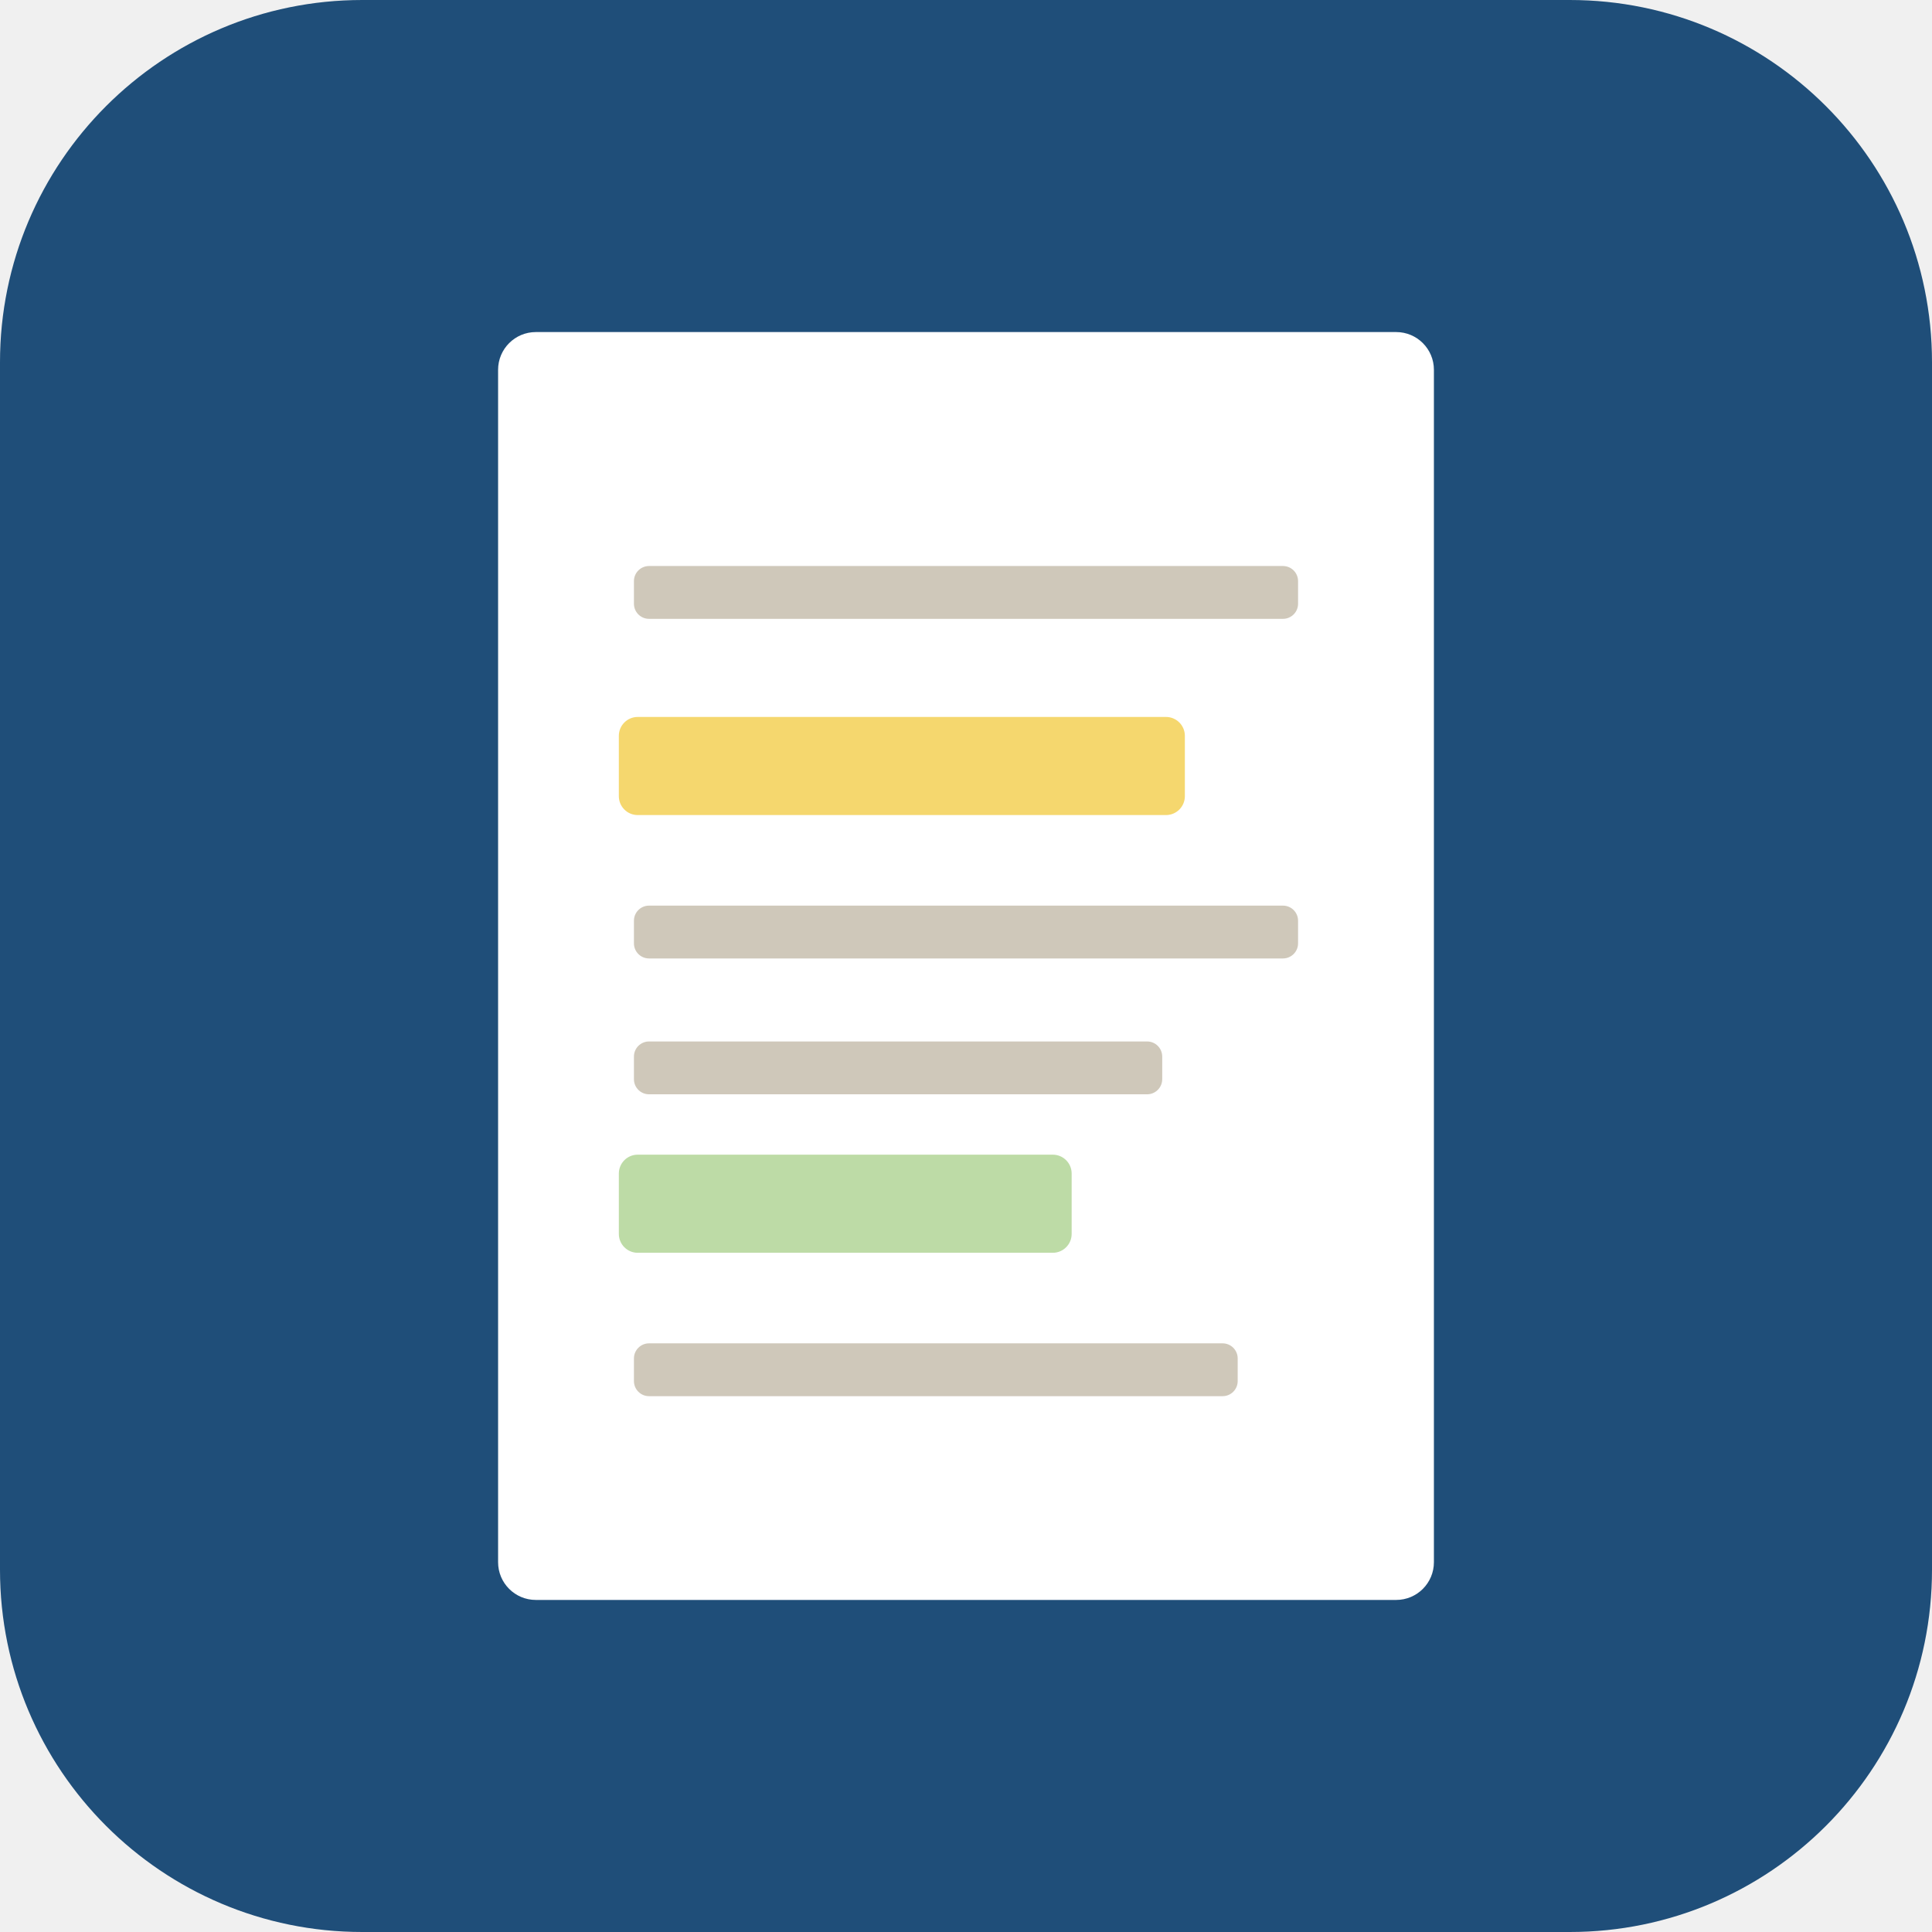
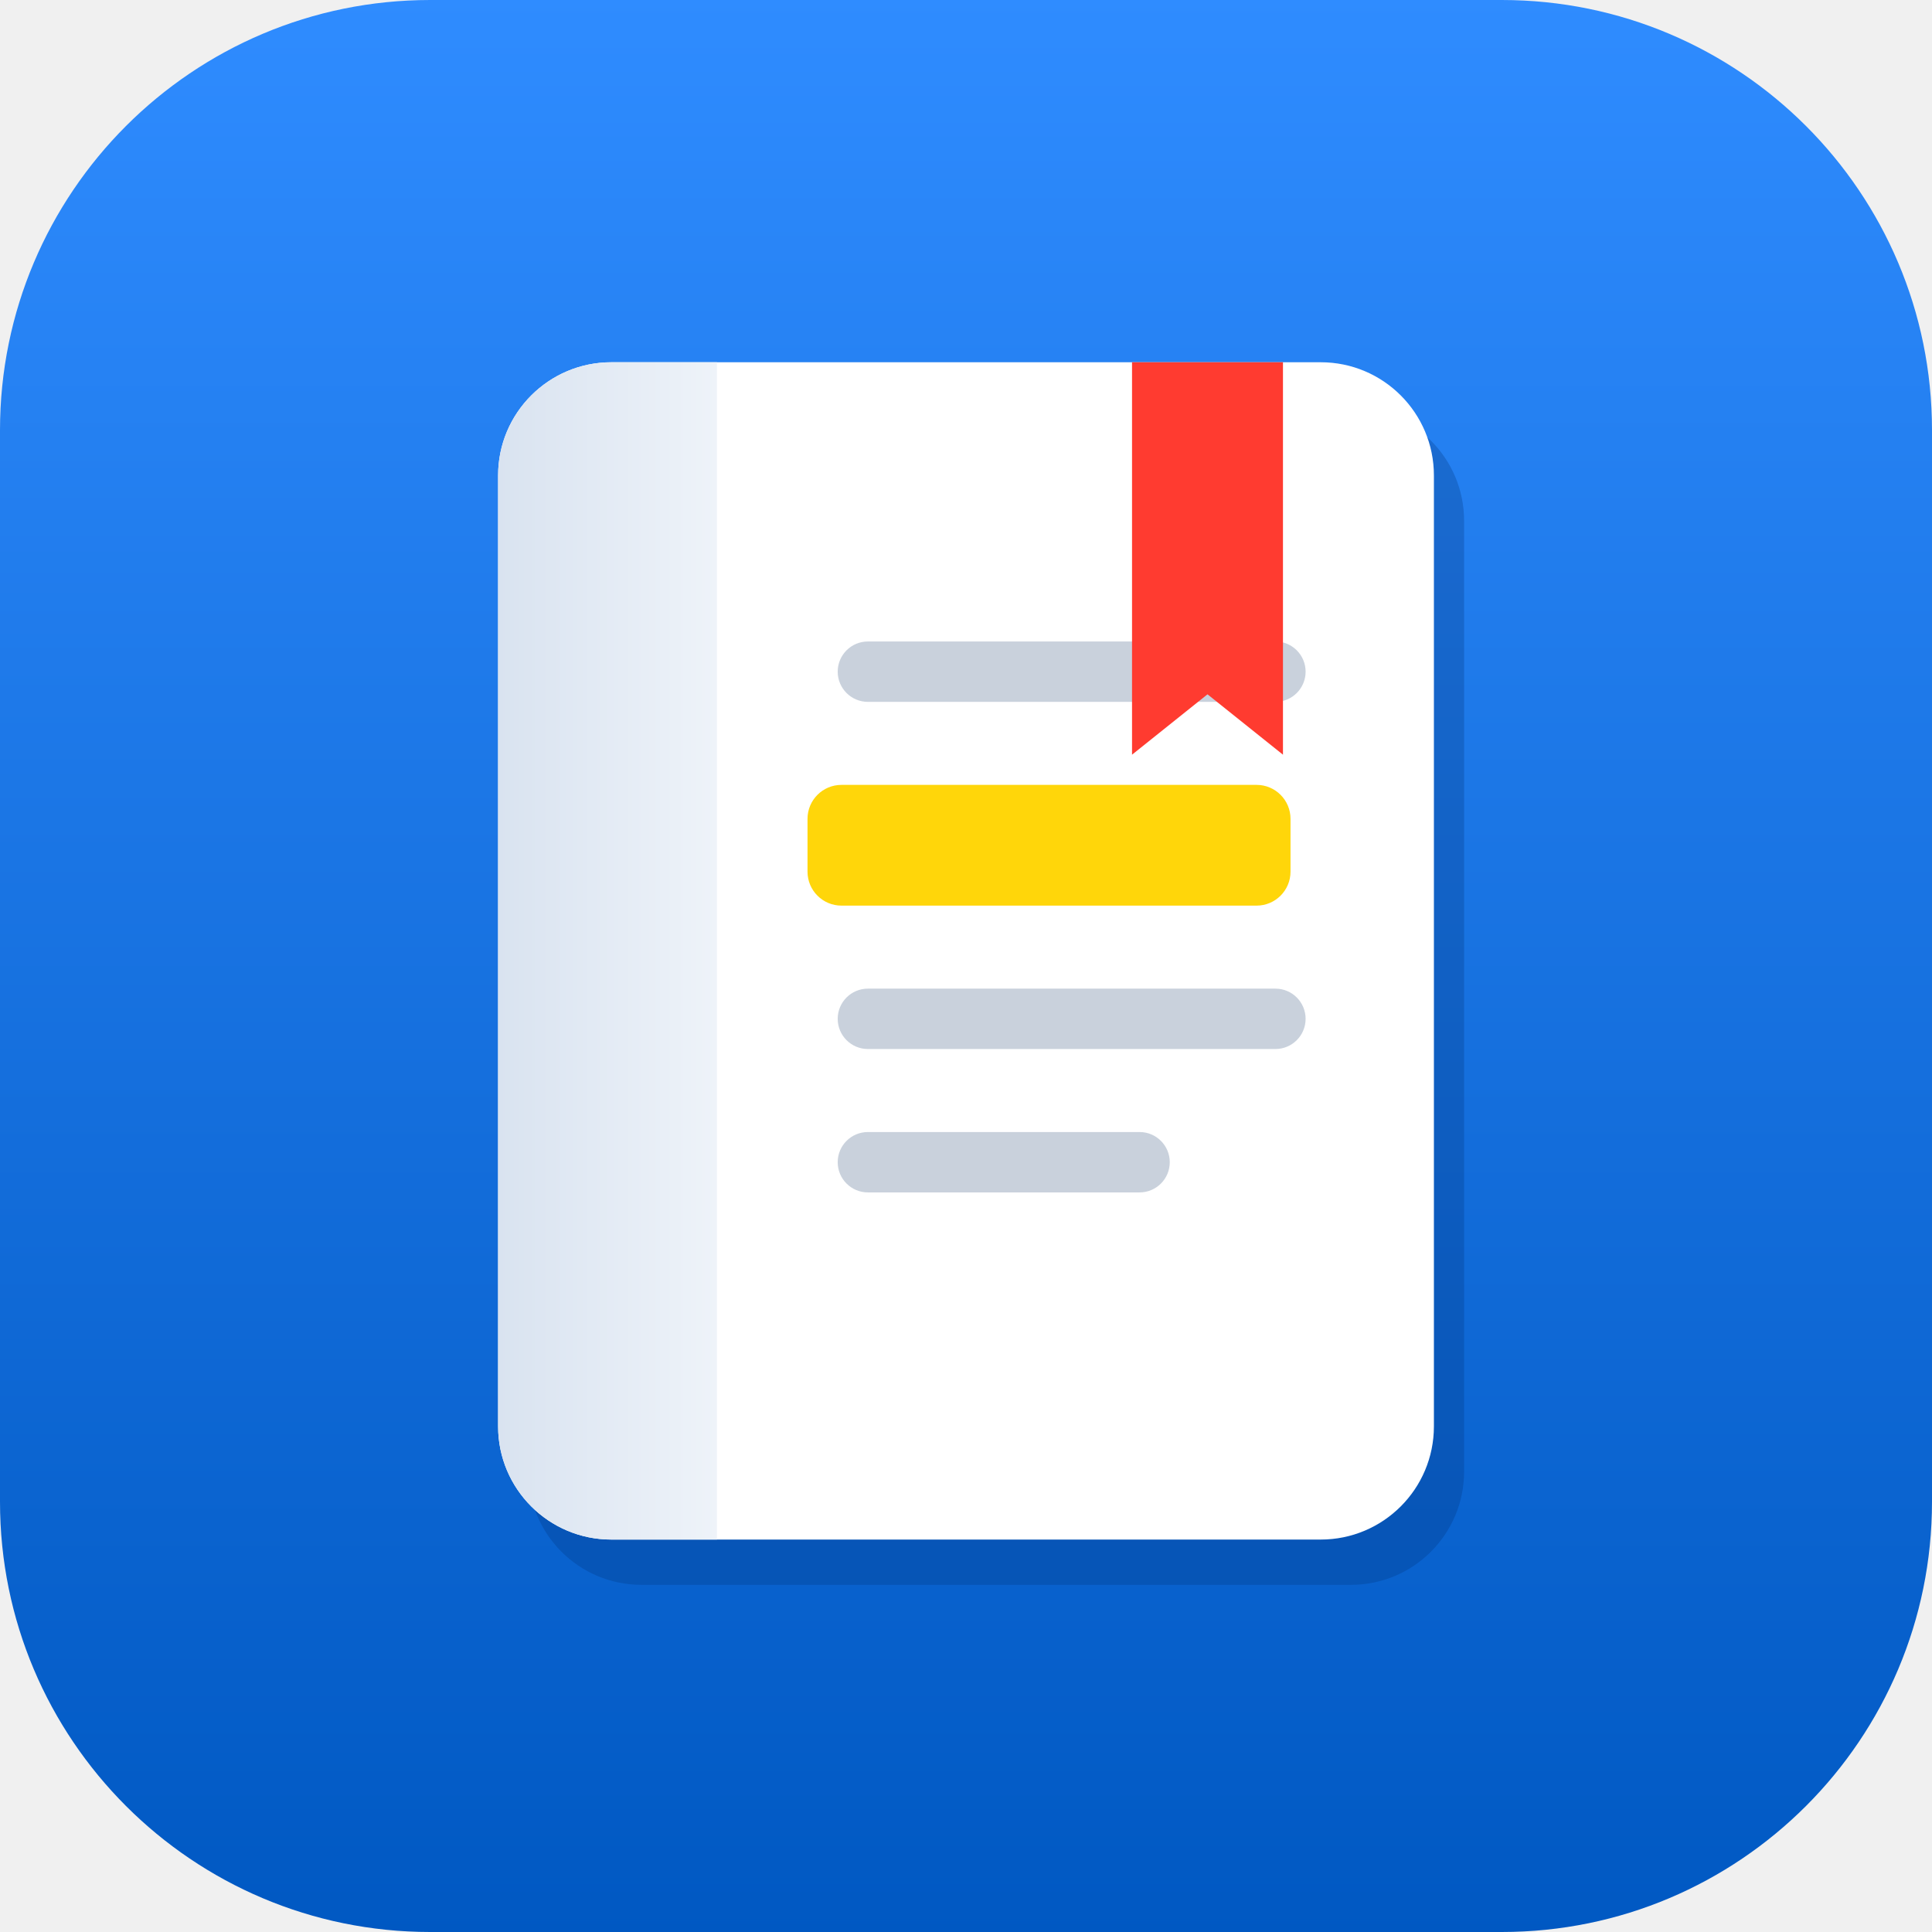
<svg xmlns="http://www.w3.org/2000/svg" viewBox="0 0 512 512">
-   <rect width="512" height="512" rx="96" fill="#1f4e79" />
-   <rect x="132" y="88" width="248" height="336" rx="10" fill="#ffffff" />
-   <rect x="168" y="150" width="176" height="14" rx="4" fill="#cfc8ba" />
-   <rect x="164" y="190" width="150" height="26" rx="5" fill="#f5d76e" />
-   <rect x="168" y="240" width="176" height="14" rx="4" fill="#cfc8ba" />
-   <rect x="168" y="276" width="140" height="14" rx="4" fill="#cfc8ba" />
-   <rect x="164" y="306" width="120" height="26" rx="5" fill="#bddba6" />
-   <rect x="168" y="356" width="160" height="14" rx="4" fill="#cfc8ba" />
+   <defs>
+     <linearGradient id="bg" x1="0" y1="0" x2="0" y2="1">
+       <stop offset="0" stop-color="#2f8cff" />
+       <stop offset="1" stop-color="#0058c2" />
+     </linearGradient>
+     <linearGradient id="spine" x1="0" y1="0" x2="1" y2="0">
+       <stop offset="0" stop-color="#d9e3f0" />
+       <stop offset="1" stop-color="#eef3f9" />
+     </linearGradient>
+   </defs>
+   <rect width="512" height="512" rx="114" fill="url(#bg)" />
+   <rect x="140" y="108" width="248" height="312" rx="30" fill="#00317a" opacity=".28" />
+   <rect x="132" y="96" width="248" height="312" rx="30" fill="#fff" />
+   <path d="M162 96h28v312h-28a30 30 0 0 1-30-30V126a30 30 0 0 1 30-30z" fill="url(#spine)" />
+   <rect x="222" y="170" width="124" height="16" rx="8" fill="#c9d1dc" />
+   <rect x="214" y="208" width="128" height="32" rx="9" fill="#ffd60a" />
+   <rect x="222" y="262" width="124" height="16" rx="8" fill="#c9d1dc" />
+   <rect x="222" y="300" width="88" height="16" rx="8" fill="#c9d1dc" />
+   <path d="M300 96h40v104l-20-16-20 16z" fill="#ff3b30" />
</svg>
